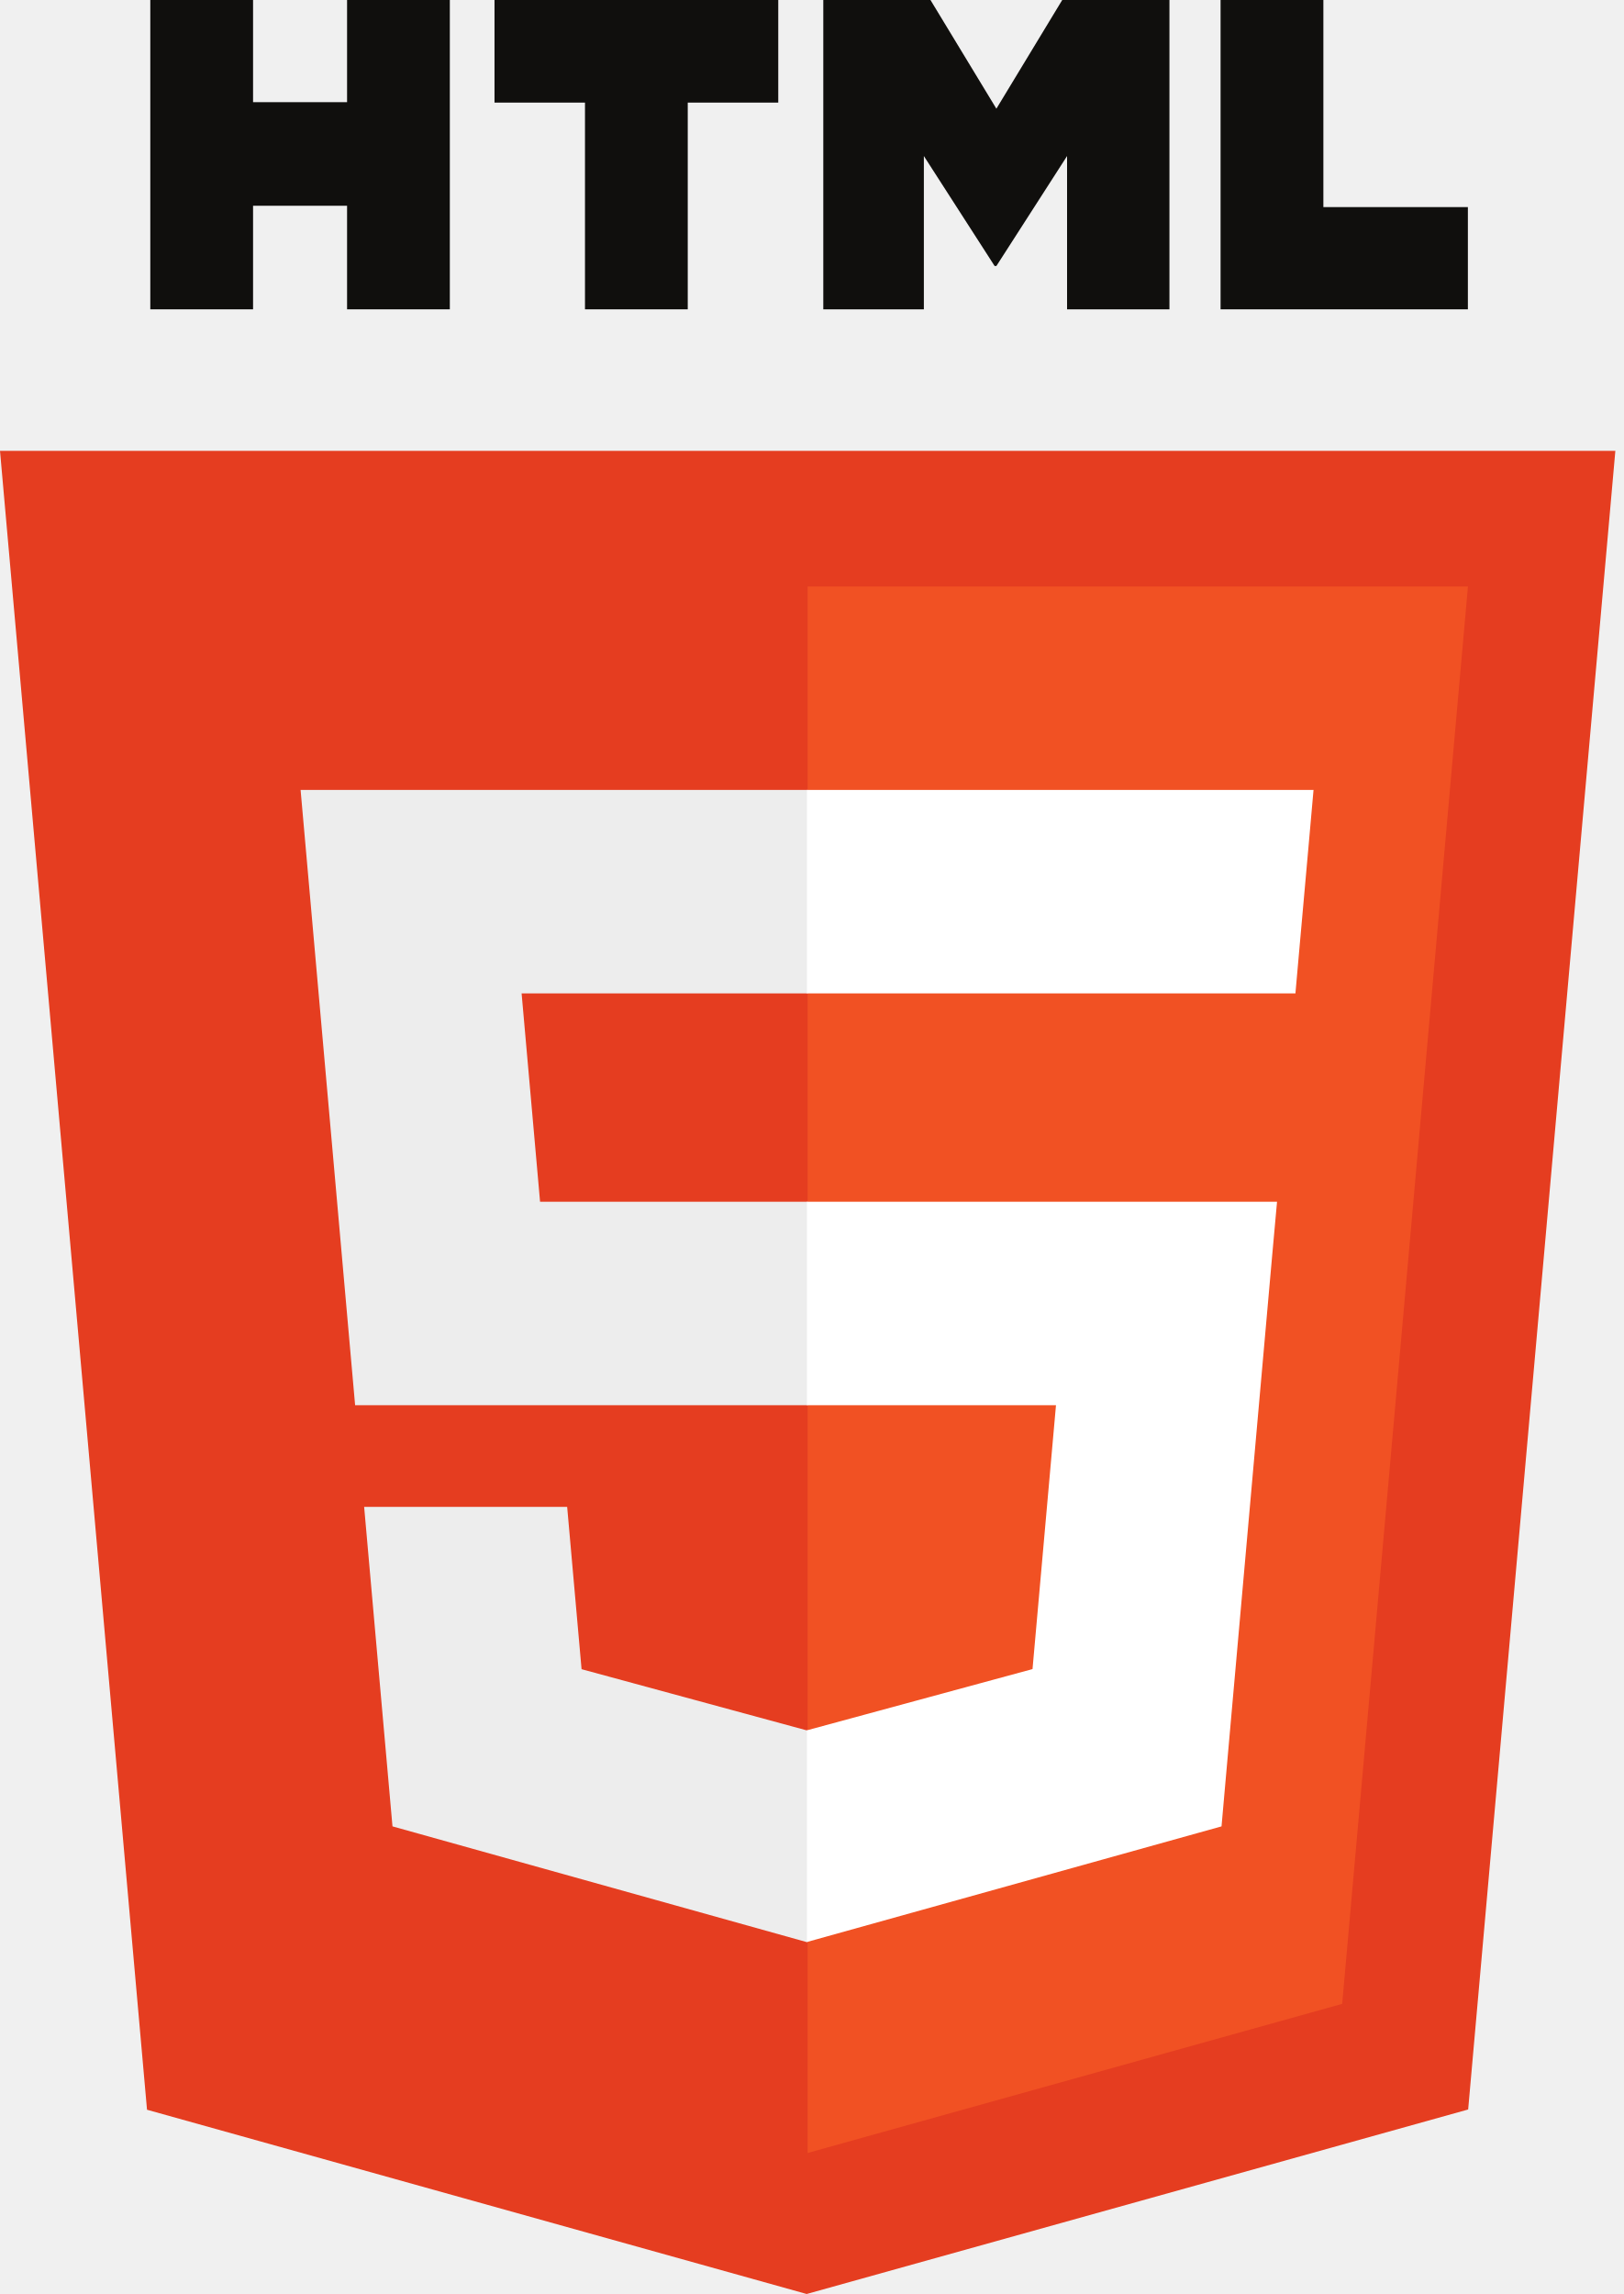
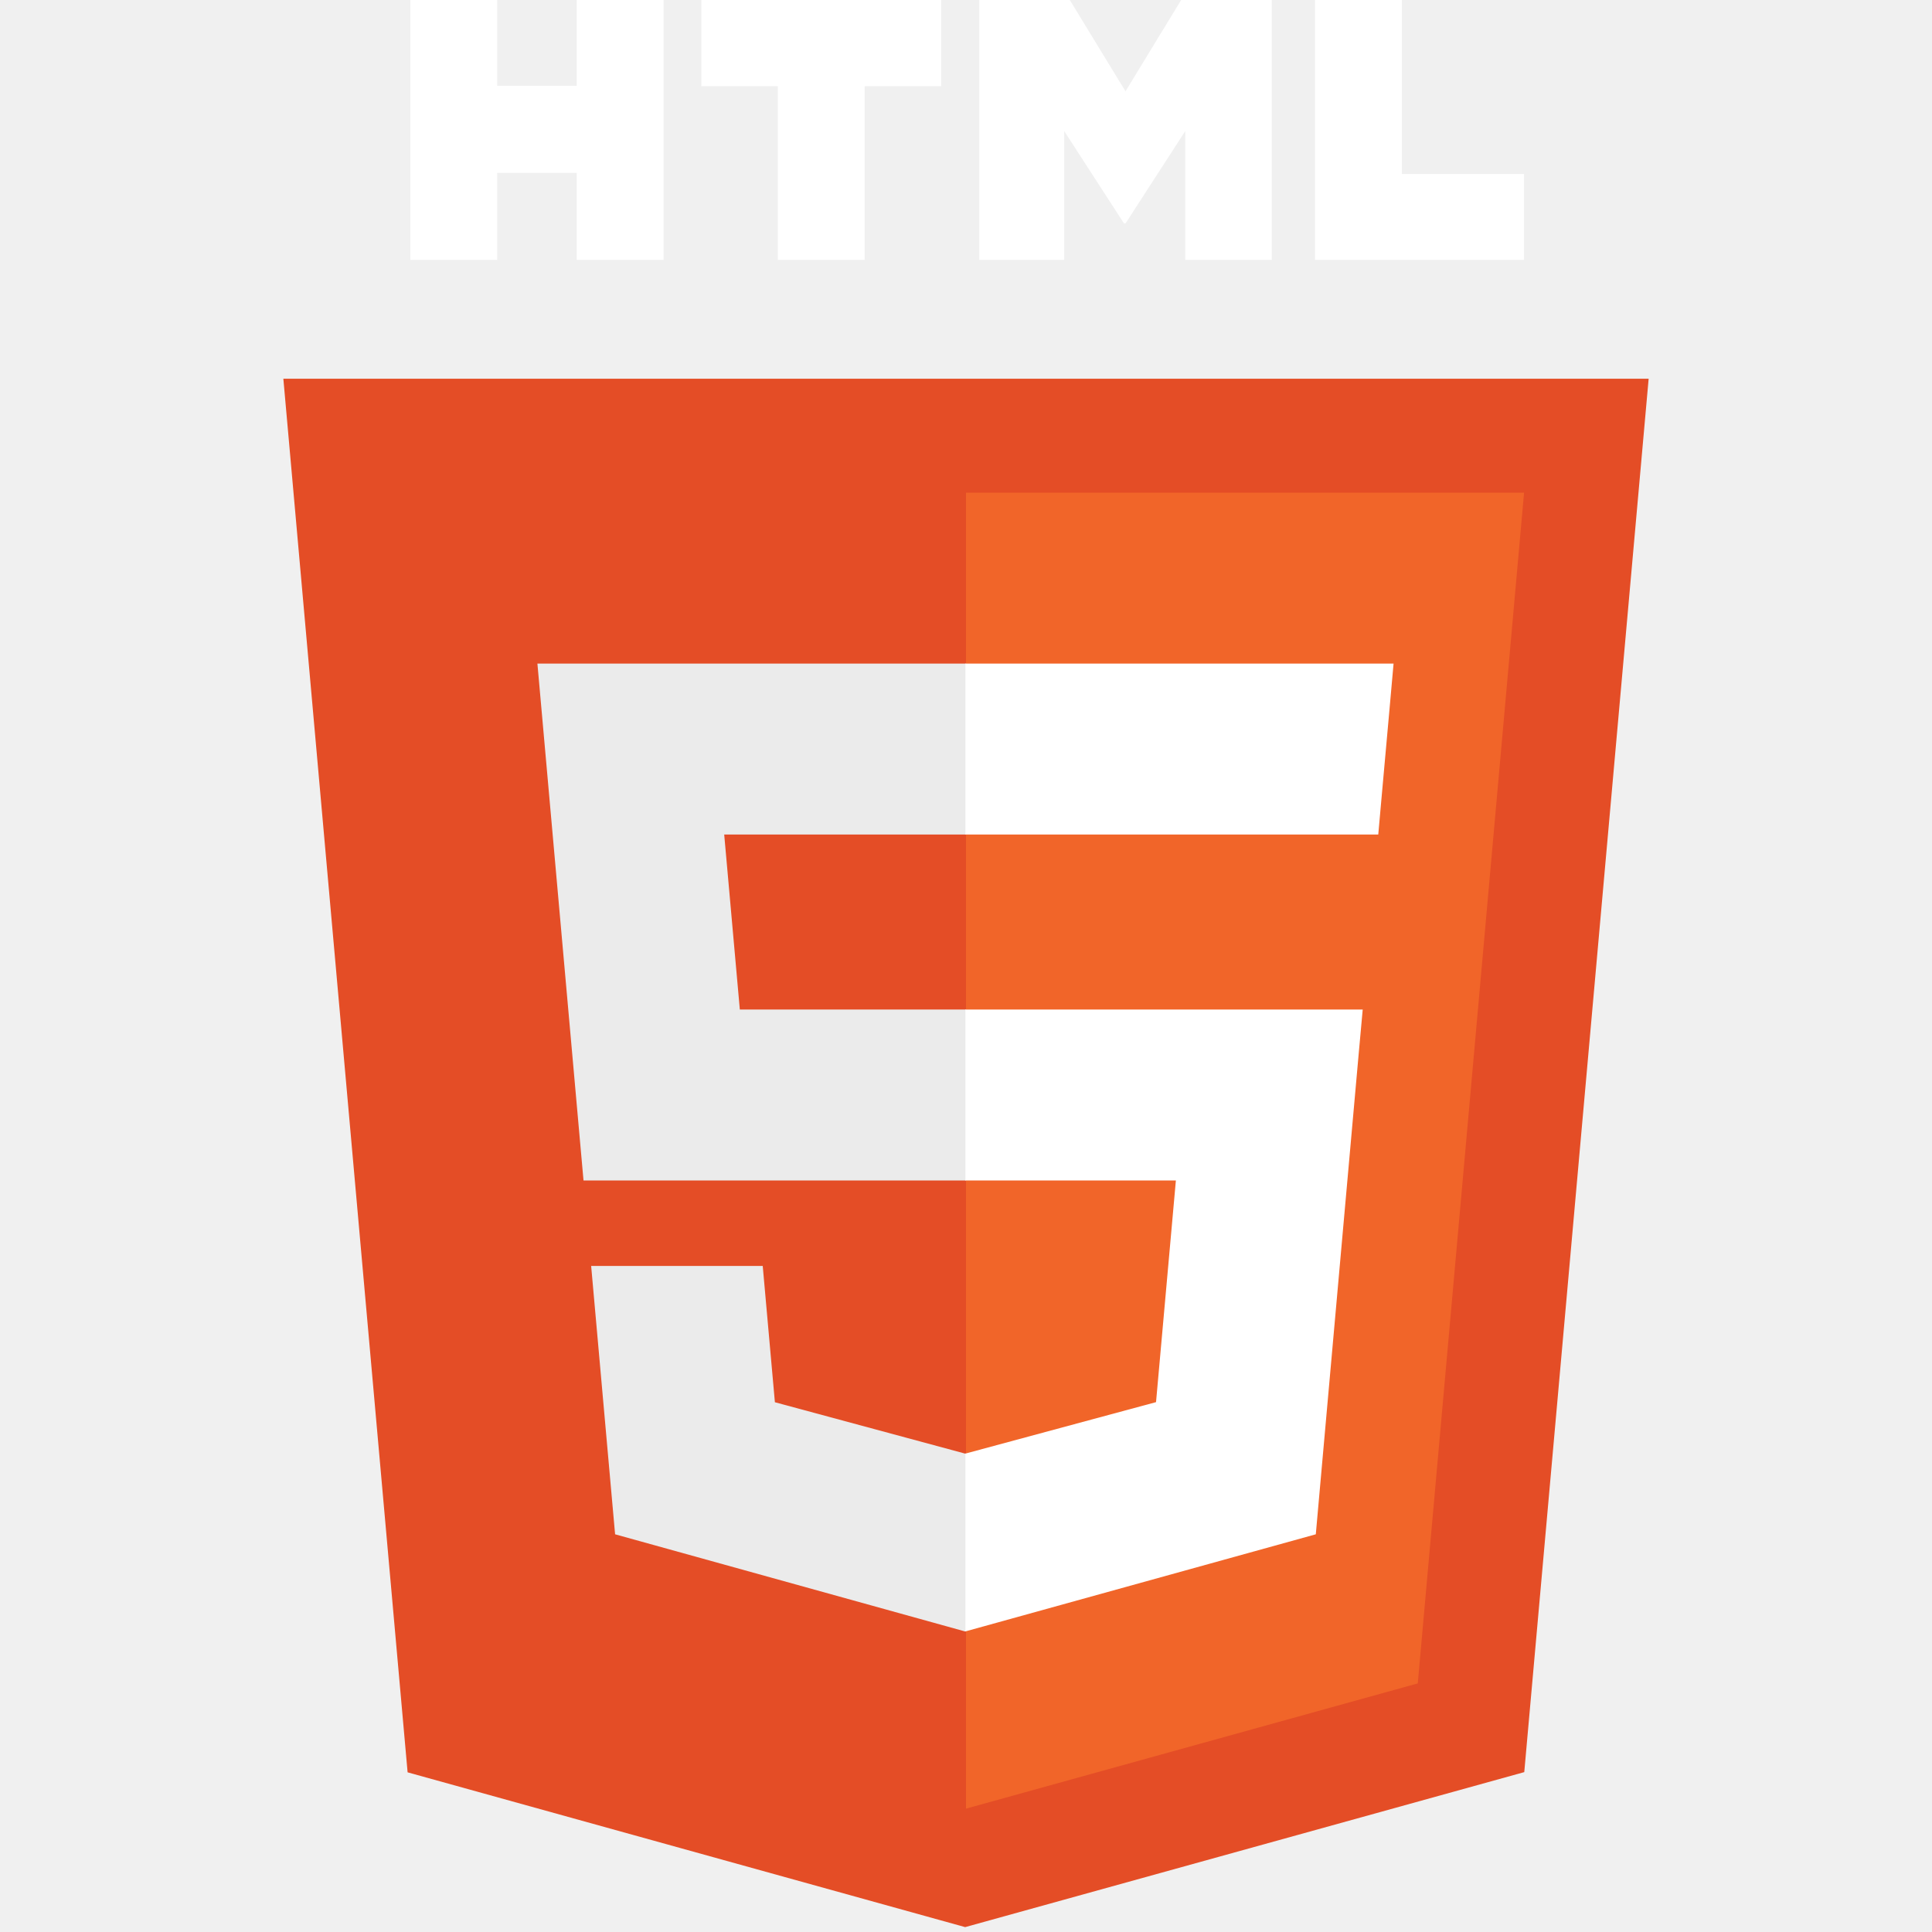
- <svg xmlns="http://www.w3.org/2000/svg" width="46" height="65" viewBox="0 0 46 65" fill="none">
-   <path d="M4.166 59.779L0 12.774H45.775L41.604 59.772L22.859 65L4.166 59.779Z" fill="#E53D20" />
-   <path d="M22.887 61.004L38.034 56.779L41.598 16.617H22.887V61.004Z" fill="#F15123" />
-   <path d="M22.887 34.051H15.304L14.781 28.148H22.887V22.383H22.867H8.518L8.655 23.929L10.063 39.816H22.887V34.051Z" fill="#EDEDED" />
-   <path d="M22.887 49.023L22.862 49.03L16.48 47.296L16.072 42.698H12.971H10.319L11.122 51.75L22.861 55.029L22.887 55.021V49.023Z" fill="#EDEDED" />
-   <path d="M4.259 4.1008e-05H7.171V2.895H9.835V4.1008e-05H12.747V8.765H9.835V5.83H7.171V8.765H4.259V4.1008e-05H4.259Z" fill="#100F0D" />
-   <path d="M16.577 2.907H14.013V4.1008e-05H22.054V2.907H19.489V8.765H16.577V2.907H16.577Z" fill="#100F0D" />
-   <path d="M23.33 4.1008e-05H26.367L28.235 3.08L30.101 4.1008e-05H33.139V8.765H30.238V4.421L28.235 7.537H28.185L26.18 4.421V8.765H23.33V4.1008e-05Z" fill="#100F0D" />
-   <path d="M34.588 4.1008e-05H37.501V5.868H41.596V8.765H34.588V4.1008e-05Z" fill="#100F0D" />
-   <path d="M22.867 34.051V39.816H29.924L29.259 47.293L22.867 49.028V55.026L34.615 51.75L34.701 50.776L36.048 35.599L36.188 34.051H34.644H22.867Z" fill="white" />
-   <path d="M22.867 22.383V28.148H36.691H36.709L36.824 26.852L37.085 23.929L37.222 22.383H22.867Z" fill="white" />
+ <svg xmlns="http://www.w3.org/2000/svg" width="800px" height="800px" viewBox="-52.5 0 361 361" preserveAspectRatio="xMinYMin meet" fill="#ffffff">
+   <g id="SVGRepo_bgCarrier" stroke-width="0" />
+   <g id="SVGRepo_tracerCarrier" stroke-linecap="round" stroke-linejoin="round" />
+   <g id="SVGRepo_iconCarrier">
+     <path d="M255.555 70.766l-23.241 260.36-104.47 28.962-104.182-28.922L.445 70.766h255.11z" fill="#E44D26" />
+     <path d="M128 337.95l84.417-23.403 19.86-222.49H128V337.95z" fill="#F16529" />
+     <path d="M82.82 155.932H128v-31.937H47.917l.764 8.568 7.85 88.01H128v-31.937H85.739l-2.919-32.704zM90.018 236.542h-32.06l4.474 50.146 65.421 18.16.147-.04V271.58l-.14.037-35.568-9.604-2.274-25.471z" fill="#EBEBEB" />
+     <path d="M24.18 0h16.23v16.035h14.847V0h16.231v48.558h-16.23v-16.26H40.411v16.26h-16.23V0zM92.83 16.103H78.544V0h44.814v16.103h-14.295v32.455h-16.23V16.103h-.001zM130.47 0h16.923l10.41 17.062L168.203 0h16.93v48.558h-16.164V24.49l-11.166 17.265h-.28L146.35 24.49v24.068h-15.88V0zM193.21 0h16.235v32.508h22.824v16.05h-39.06V0z" />
+     <path d="M127.89 220.573h39.327l-3.708 41.42-35.62 9.614v33.226l65.473-18.145.48-5.396 7.506-84.08.779-8.576H127.89v31.937zM127.89 155.854v.078h77.143l.64-7.178 1.456-16.191.763-8.568H127.89v31.86z" fill="#ffffff" />
+   </g>
</svg>
